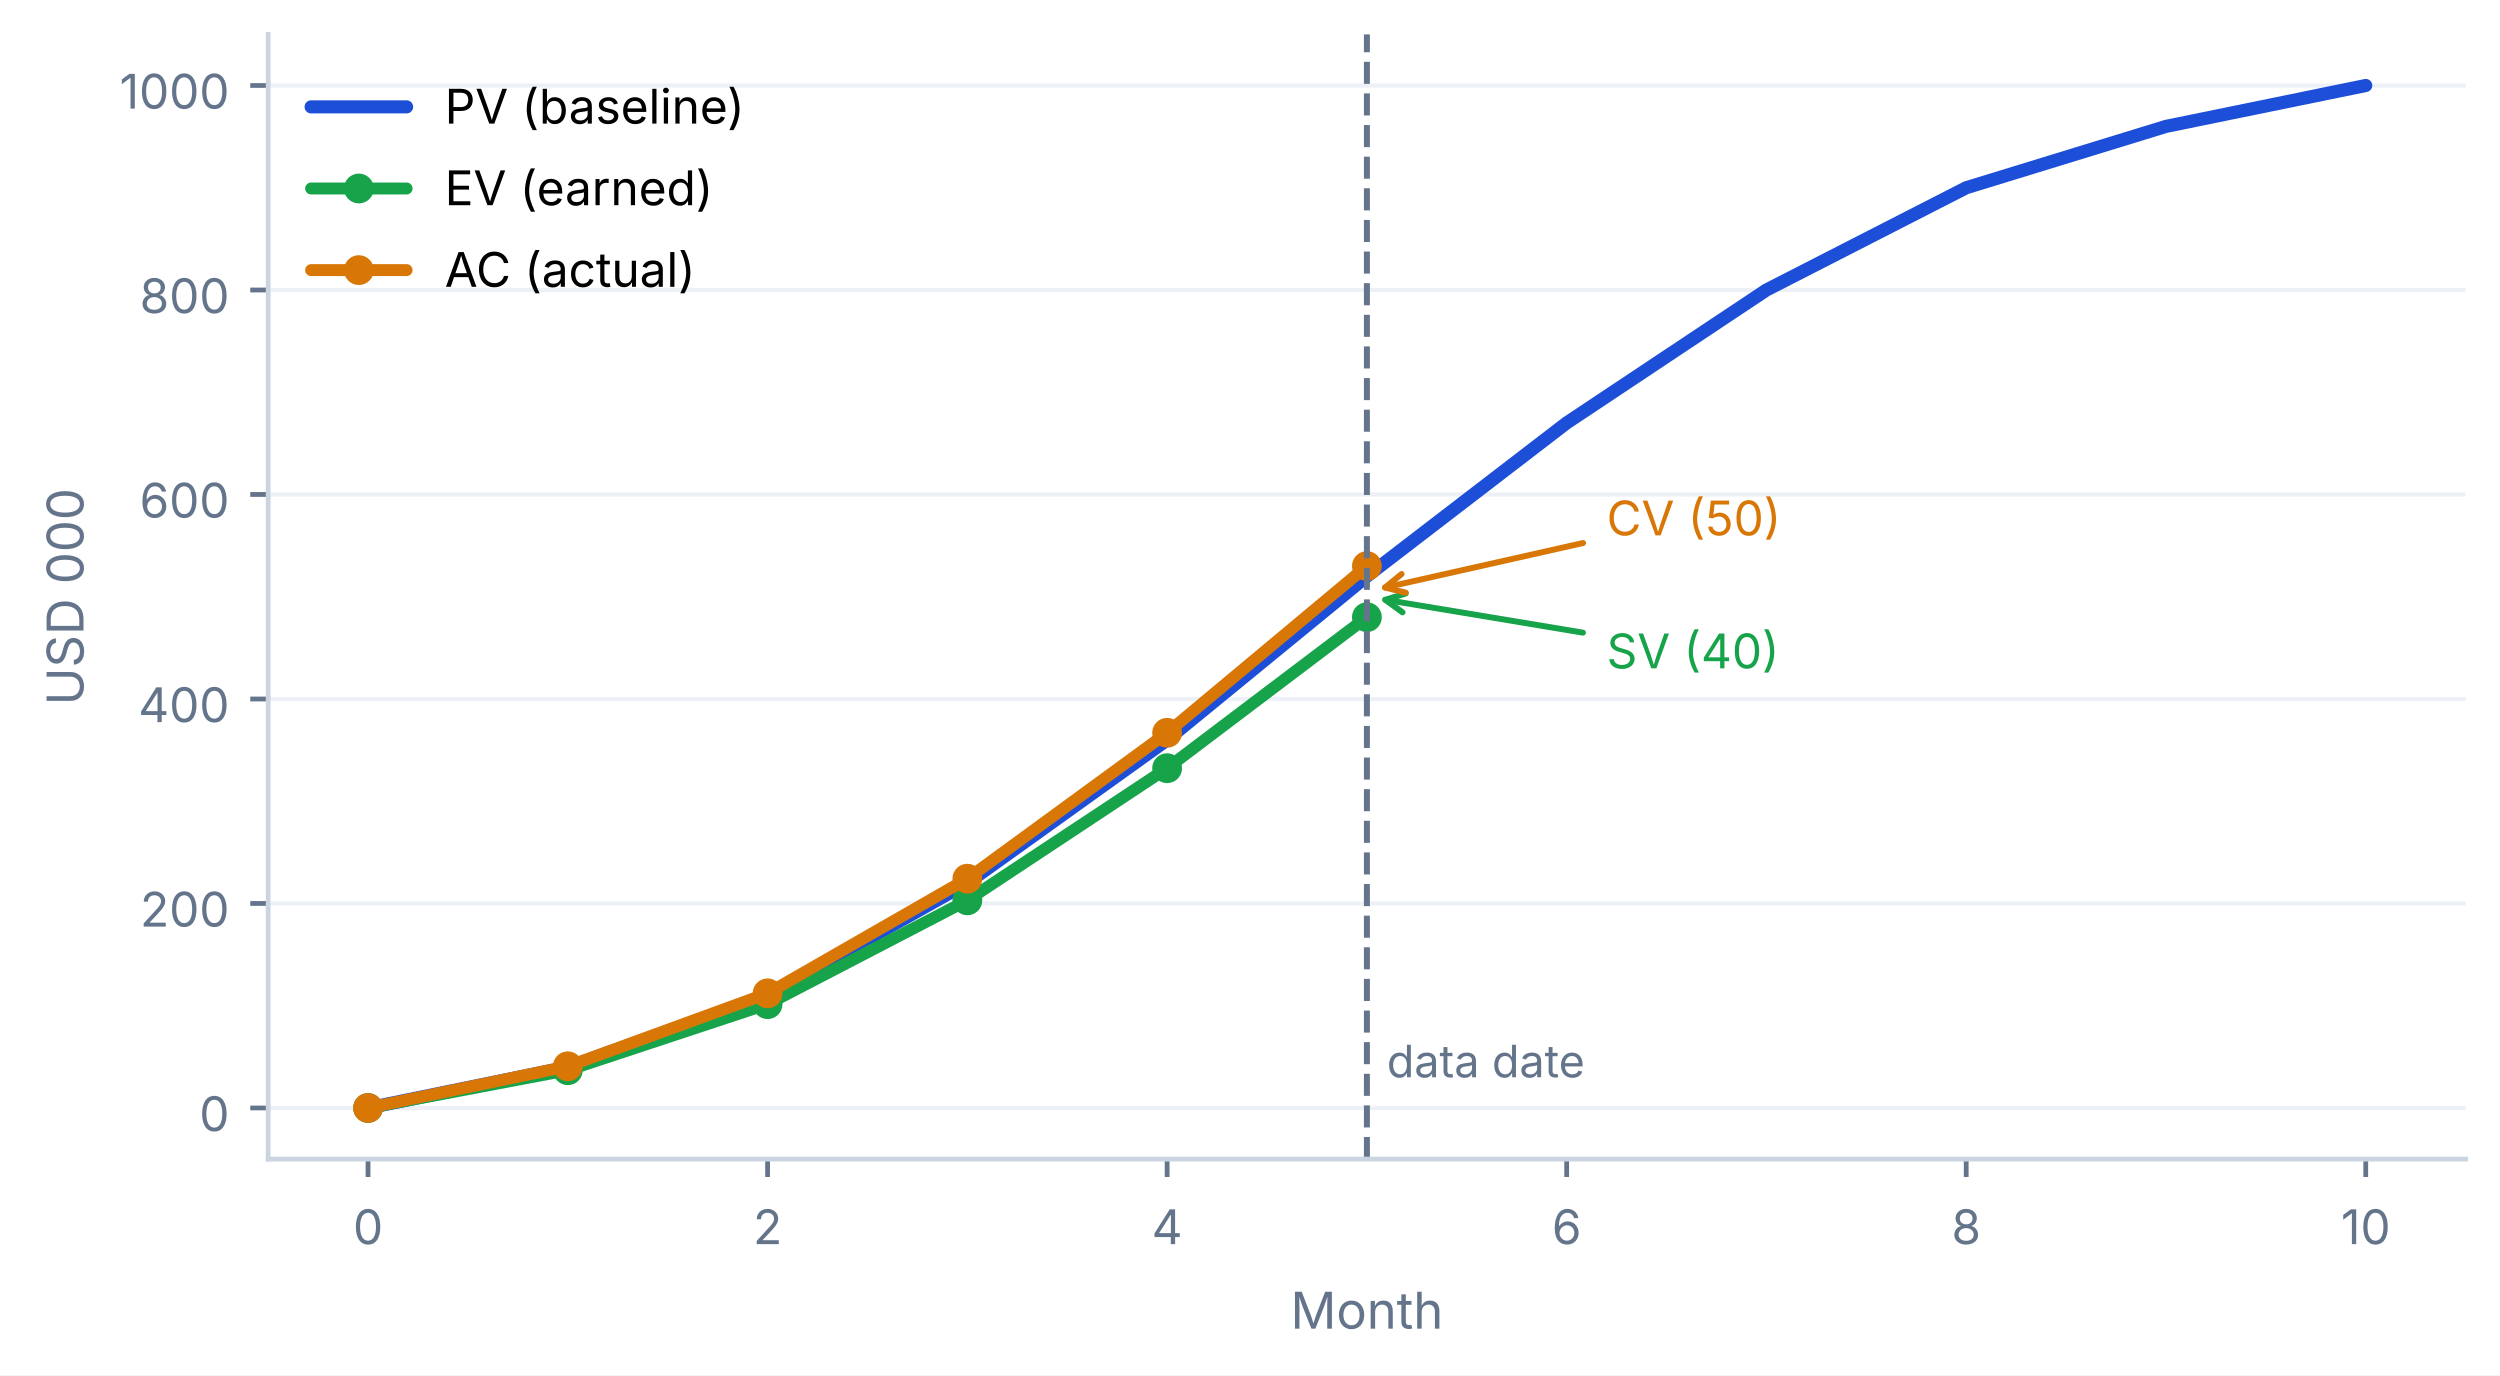
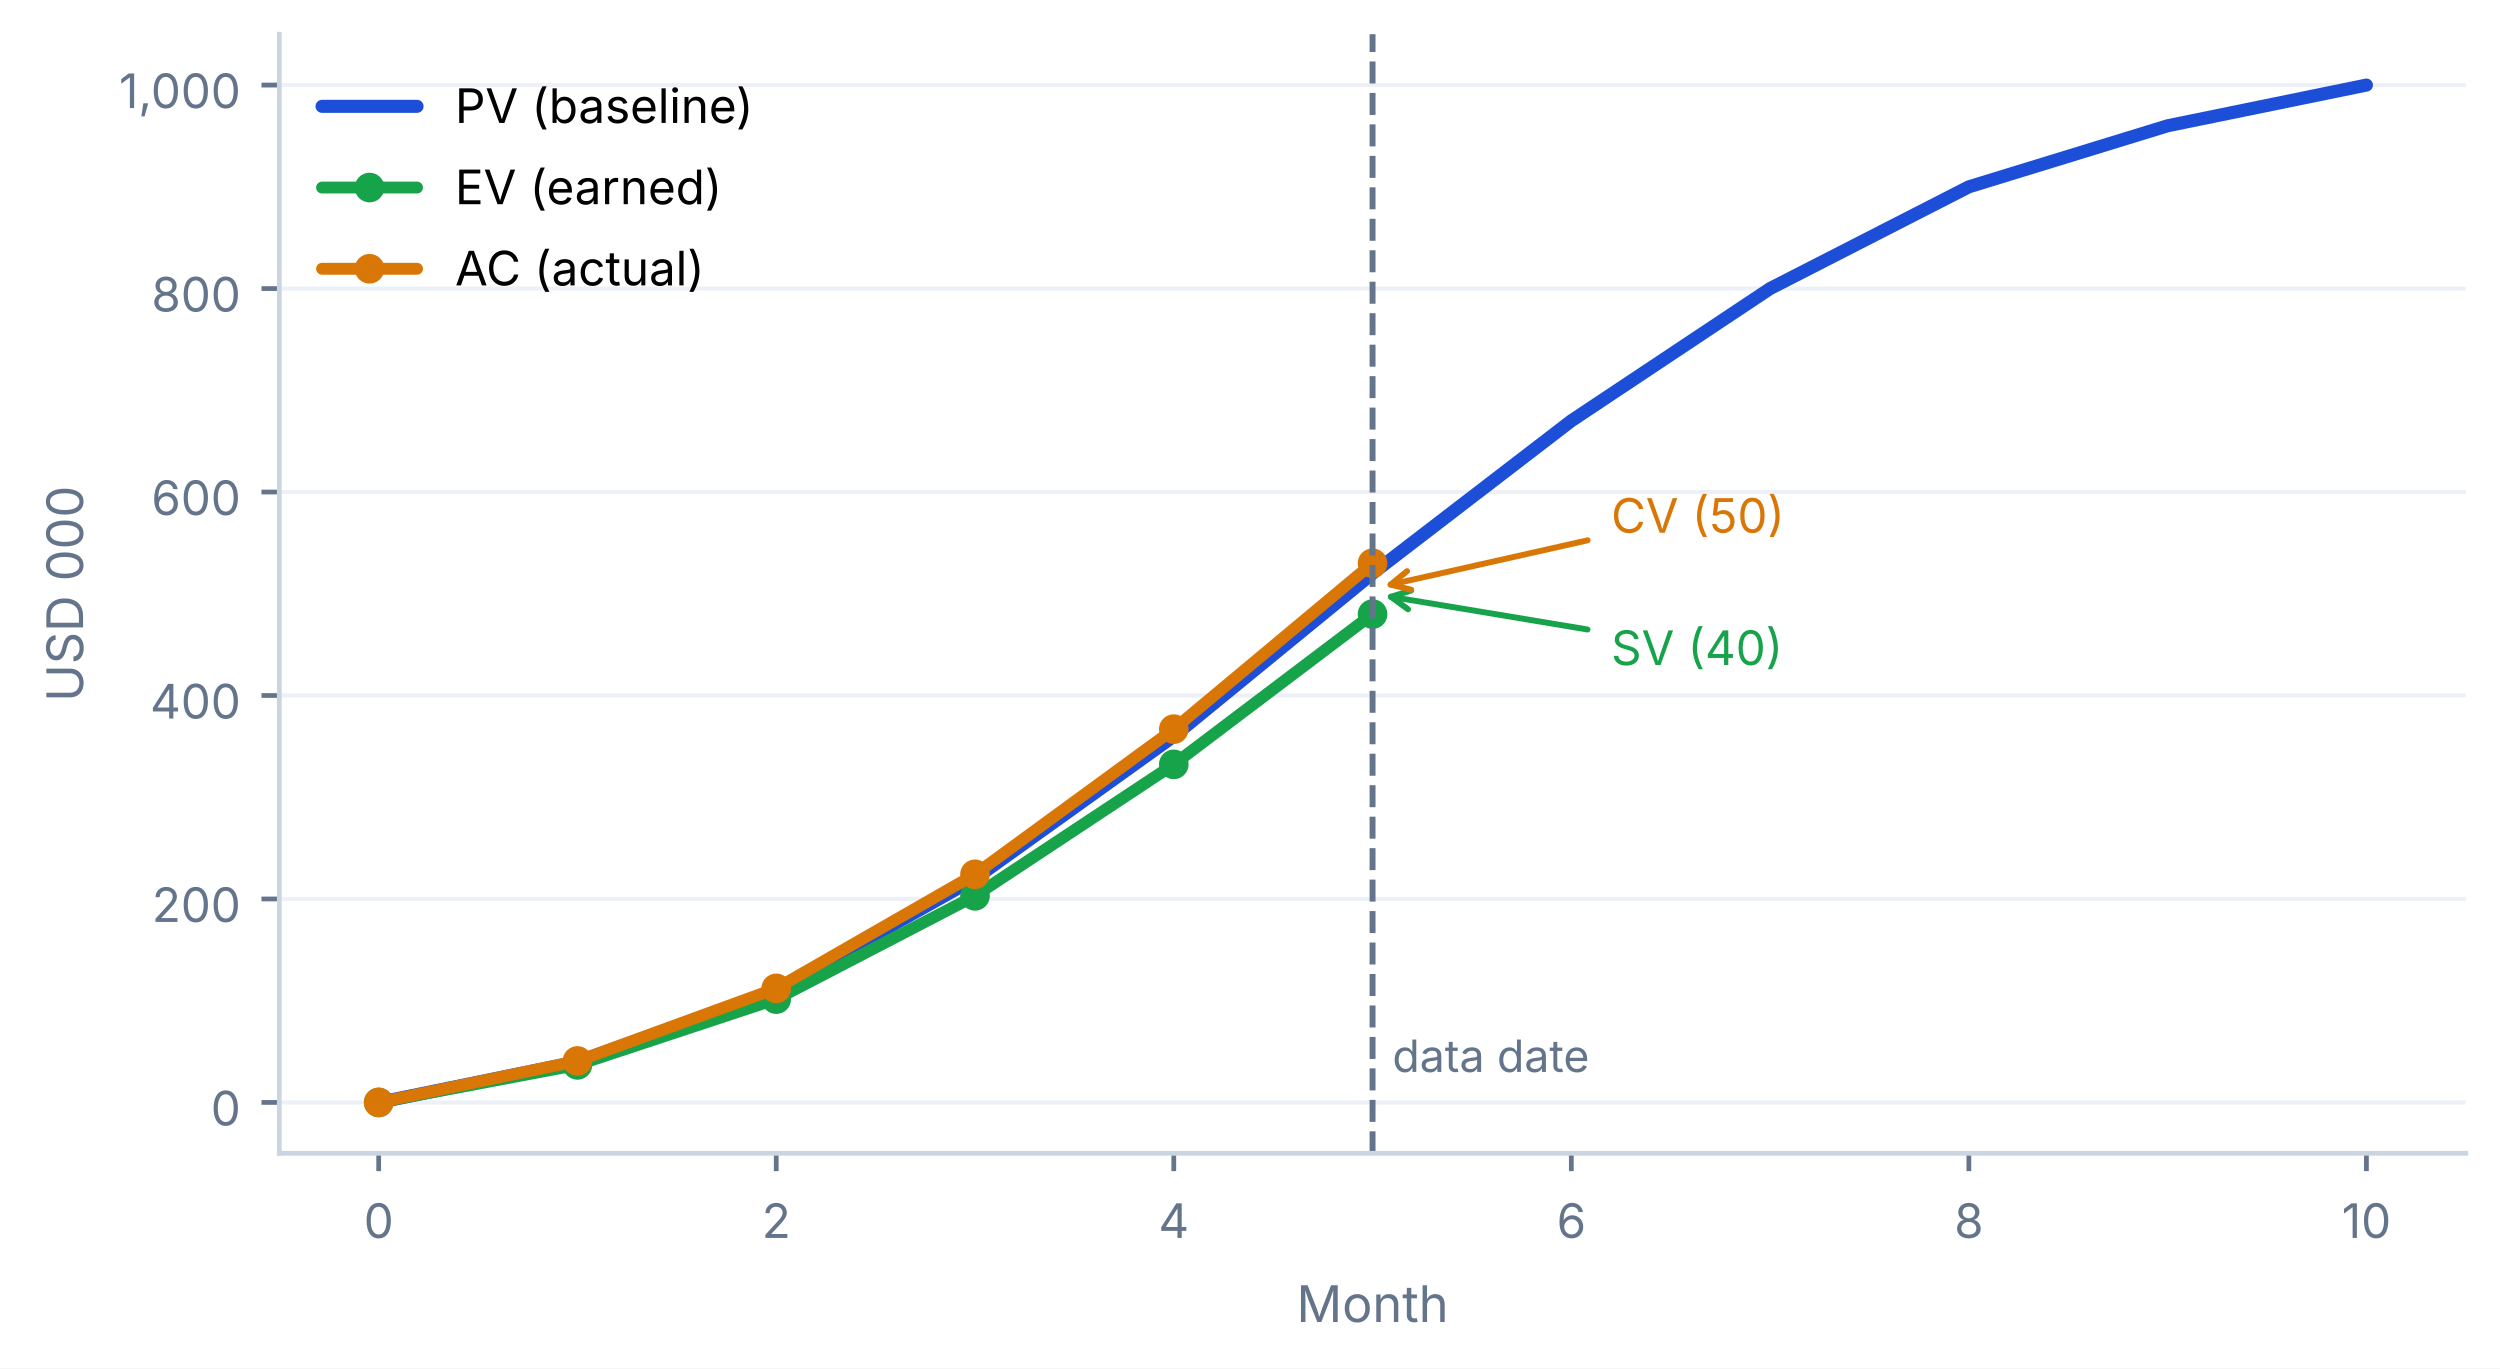
- <svg xmlns="http://www.w3.org/2000/svg" xmlns:xlink="http://www.w3.org/1999/xlink" width="418.981pt" height="230.48pt" viewBox="0 0 418.981 230.48" version="1.1">
+ <svg xmlns="http://www.w3.org/2000/svg" xmlns:xlink="http://www.w3.org/1999/xlink" width="421.083pt" height="230.48pt" viewBox="0 0 421.083 230.48" version="1.1">
  <defs>
    <style type="text/css">*{stroke-linejoin: round; stroke-linecap: butt}</style>
  </defs>
  <g id="figure_1">
    <g id="patch_1">
-       <path d="M 0 230.48  L 418.981 230.48  L 418.981 0  L 0 0  z " style="fill: #ffffff" />
+       <path d="M 0 230.48  L 421.083 230.48  L 421.083 0  L 0 0  z " style="fill: #ffffff" />
    </g>
    <g id="axes_1">
      <g id="patch_2">
-         <path d="M 44.941 194.256  L 413.221 194.256  L 413.221 5.76  L 44.941 5.76  z " style="fill: #ffffff" />
+         <path d="M 47.043 194.256  L 415.323 194.256  L 415.323 5.76  L 47.043 5.76  z " style="fill: #ffffff" />
      </g>
      <g id="matplotlib.axis_1">
        <g id="xtick_1">
          <g id="line2d_1">
            <defs>
-               <path id="m270a2781a6" d="M 0 0  L 0 3  " style="stroke: #64748b; stroke-width: 0.8" />
+               <path id="m81b6e52225" d="M 0 0  L 0 3  " style="stroke: #64748b; stroke-width: 0.8" />
            </defs>
            <g>
-               <use xlink:href="#m270a2781a6" x="61.681" y="194.256" style="fill: #64748b; stroke: #64748b; stroke-width: 0.8" />
+               <use xlink:href="#m81b6e52225" x="63.783" y="194.256" style="fill: #64748b; stroke: #64748b; stroke-width: 0.8" />
            </g>
          </g>
          <g id="text_1">
-             <text style="font-size: 8px; font-family: 'Inter', 'DejaVu Sans'; text-anchor: middle; fill: #64748b" x="61.681" y="208.506" transform="rotate(-0 61.68092 208.506)">0</text>
+             <text style="font-size: 8px; font-family: 'Inter', 'DejaVu Sans'; text-anchor: middle; fill: #64748b" x="63.783" y="208.506" transform="rotate(-0 63.78342 208.506)">0</text>
          </g>
        </g>
        <g id="xtick_2">
          <g id="line2d_2">
            <g>
-               <use xlink:href="#m270a2781a6" x="128.641" y="194.256" style="fill: #64748b; stroke: #64748b; stroke-width: 0.8" />
+               <use xlink:href="#m81b6e52225" x="130.743" y="194.256" style="fill: #64748b; stroke: #64748b; stroke-width: 0.8" />
            </g>
          </g>
          <g id="text_2">
-             <text style="font-size: 8px; font-family: 'Inter', 'DejaVu Sans'; text-anchor: middle; fill: #64748b" x="128.641" y="208.506" transform="rotate(-0 128.6409 208.506)">2</text>
+             <text style="font-size: 8px; font-family: 'Inter', 'DejaVu Sans'; text-anchor: middle; fill: #64748b" x="130.743" y="208.506" transform="rotate(-0 130.7434 208.506)">2</text>
          </g>
        </g>
        <g id="xtick_3">
          <g id="line2d_3">
            <g>
-               <use xlink:href="#m270a2781a6" x="195.601" y="194.256" style="fill: #64748b; stroke: #64748b; stroke-width: 0.8" />
+               <use xlink:href="#m81b6e52225" x="197.703" y="194.256" style="fill: #64748b; stroke: #64748b; stroke-width: 0.8" />
            </g>
          </g>
          <g id="text_3">
-             <text style="font-size: 8px; font-family: 'Inter', 'DejaVu Sans'; text-anchor: middle; fill: #64748b" x="195.601" y="208.506" transform="rotate(-0 195.6009 208.506)">4</text>
+             <text style="font-size: 8px; font-family: 'Inter', 'DejaVu Sans'; text-anchor: middle; fill: #64748b" x="197.703" y="208.506" transform="rotate(-0 197.7034 208.506)">4</text>
          </g>
        </g>
        <g id="xtick_4">
          <g id="line2d_4">
            <g>
-               <use xlink:href="#m270a2781a6" x="262.561" y="194.256" style="fill: #64748b; stroke: #64748b; stroke-width: 0.8" />
+               <use xlink:href="#m81b6e52225" x="264.663" y="194.256" style="fill: #64748b; stroke: #64748b; stroke-width: 0.8" />
            </g>
          </g>
          <g id="text_4">
-             <text style="font-size: 8px; font-family: 'Inter', 'DejaVu Sans'; text-anchor: middle; fill: #64748b" x="262.561" y="208.506" transform="rotate(-0 262.5609 208.506)">6</text>
+             <text style="font-size: 8px; font-family: 'Inter', 'DejaVu Sans'; text-anchor: middle; fill: #64748b" x="264.663" y="208.506" transform="rotate(-0 264.6634 208.506)">6</text>
          </g>
        </g>
        <g id="xtick_5">
          <g id="line2d_5">
            <g>
-               <use xlink:href="#m270a2781a6" x="329.521" y="194.256" style="fill: #64748b; stroke: #64748b; stroke-width: 0.8" />
+               <use xlink:href="#m81b6e52225" x="331.623" y="194.256" style="fill: #64748b; stroke: #64748b; stroke-width: 0.8" />
            </g>
          </g>
          <g id="text_5">
-             <text style="font-size: 8px; font-family: 'Inter', 'DejaVu Sans'; text-anchor: middle; fill: #64748b" x="329.521" y="208.506" transform="rotate(-0 329.5209 208.506)">8</text>
+             <text style="font-size: 8px; font-family: 'Inter', 'DejaVu Sans'; text-anchor: middle; fill: #64748b" x="331.623" y="208.506" transform="rotate(-0 331.6234 208.506)">8</text>
          </g>
        </g>
        <g id="xtick_6">
          <g id="line2d_6">
            <g>
-               <use xlink:href="#m270a2781a6" x="396.481" y="194.256" style="fill: #64748b; stroke: #64748b; stroke-width: 0.8" />
+               <use xlink:href="#m81b6e52225" x="398.583" y="194.256" style="fill: #64748b; stroke: #64748b; stroke-width: 0.8" />
            </g>
          </g>
          <g id="text_6">
-             <text style="font-size: 8px; font-family: 'Inter', 'DejaVu Sans'; text-anchor: middle; fill: #64748b" x="396.481" y="208.506" transform="rotate(-0 396.4809 208.506)">10</text>
+             <text style="font-size: 8px; font-family: 'Inter', 'DejaVu Sans'; text-anchor: middle; fill: #64748b" x="398.583" y="208.506" transform="rotate(-0 398.5834 208.506)">10</text>
          </g>
        </g>
        <g id="text_7">
-           <text style="font-size: 8.5px; font-family: 'Inter', 'DejaVu Sans'; text-anchor: middle; fill: #64748b" x="229.081" y="222.67" transform="rotate(-0 229.0809 222.6701)">Month</text>
+           <text style="font-size: 8.5px; font-family: 'Inter', 'DejaVu Sans'; text-anchor: middle; fill: #64748b" x="231.183" y="222.67" transform="rotate(-0 231.1834 222.6701)">Month</text>
        </g>
      </g>
      <g id="matplotlib.axis_2">
        <g id="ytick_1">
          <g id="line2d_7">
-             <path d="M 44.941 185.688  L 413.221 185.688  " clip-path="url(#p9f7c937ee3)" style="fill: none; stroke: #edf1f7; stroke-width: 0.7; stroke-linecap: round" />
+             <path d="M 47.043 185.688  L 415.323 185.688  " clip-path="url(#p761646db26)" style="fill: none; stroke: #edf1f7; stroke-width: 0.7; stroke-linecap: round" />
          </g>
          <g id="line2d_8">
            <defs>
-               <path id="ma47aee7b52" d="M 0 0  L -3 0  " style="stroke: #64748b; stroke-width: 0.8" />
+               <path id="m434f7d6c5f" d="M 0 0  L -3 0  " style="stroke: #64748b; stroke-width: 0.8" />
            </defs>
            <g>
-               <use xlink:href="#ma47aee7b52" x="44.941" y="185.688" style="fill: #64748b; stroke: #64748b; stroke-width: 0.8" />
+               <use xlink:href="#m434f7d6c5f" x="47.043" y="185.688" style="fill: #64748b; stroke: #64748b; stroke-width: 0.8" />
            </g>
          </g>
          <g id="text_8">
-             <text style="font-size: 8px; font-family: 'Inter', 'DejaVu Sans'; text-anchor: end; fill: #64748b" x="38.441" y="189.563" transform="rotate(-0 38.44092 189.563)">0</text>
+             <text style="font-size: 8px; font-family: 'Inter', 'DejaVu Sans'; text-anchor: end; fill: #64748b" x="40.543" y="189.563" transform="rotate(-0 40.54342 189.563)">0</text>
          </g>
        </g>
        <g id="ytick_2">
          <g id="line2d_9">
-             <path d="M 44.941 151.416  L 413.221 151.416  " clip-path="url(#p9f7c937ee3)" style="fill: none; stroke: #edf1f7; stroke-width: 0.7; stroke-linecap: round" />
+             <path d="M 47.043 151.416  L 415.323 151.416  " clip-path="url(#p761646db26)" style="fill: none; stroke: #edf1f7; stroke-width: 0.7; stroke-linecap: round" />
          </g>
          <g id="line2d_10">
            <g>
-               <use xlink:href="#ma47aee7b52" x="44.941" y="151.416" style="fill: #64748b; stroke: #64748b; stroke-width: 0.8" />
+               <use xlink:href="#m434f7d6c5f" x="47.043" y="151.416" style="fill: #64748b; stroke: #64748b; stroke-width: 0.8" />
            </g>
          </g>
          <g id="text_9">
-             <text style="font-size: 8px; font-family: 'Inter', 'DejaVu Sans'; text-anchor: end; fill: #64748b" x="38.441" y="155.291" transform="rotate(-0 38.44092 155.291)">200</text>
+             <text style="font-size: 8px; font-family: 'Inter', 'DejaVu Sans'; text-anchor: end; fill: #64748b" x="40.543" y="155.291" transform="rotate(-0 40.54342 155.291)">200</text>
          </g>
        </g>
        <g id="ytick_3">
          <g id="line2d_11">
-             <path d="M 44.941 117.144  L 413.221 117.144  " clip-path="url(#p9f7c937ee3)" style="fill: none; stroke: #edf1f7; stroke-width: 0.7; stroke-linecap: round" />
+             <path d="M 47.043 117.144  L 415.323 117.144  " clip-path="url(#p761646db26)" style="fill: none; stroke: #edf1f7; stroke-width: 0.7; stroke-linecap: round" />
          </g>
          <g id="line2d_12">
            <g>
-               <use xlink:href="#ma47aee7b52" x="44.941" y="117.144" style="fill: #64748b; stroke: #64748b; stroke-width: 0.8" />
+               <use xlink:href="#m434f7d6c5f" x="47.043" y="117.144" style="fill: #64748b; stroke: #64748b; stroke-width: 0.8" />
            </g>
          </g>
          <g id="text_10">
-             <text style="font-size: 8px; font-family: 'Inter', 'DejaVu Sans'; text-anchor: end; fill: #64748b" x="38.441" y="121.019" transform="rotate(-0 38.44092 121.019)">400</text>
+             <text style="font-size: 8px; font-family: 'Inter', 'DejaVu Sans'; text-anchor: end; fill: #64748b" x="40.543" y="121.019" transform="rotate(-0 40.54342 121.019)">400</text>
          </g>
        </g>
        <g id="ytick_4">
          <g id="line2d_13">
-             <path d="M 44.941 82.872  L 413.221 82.872  " clip-path="url(#p9f7c937ee3)" style="fill: none; stroke: #edf1f7; stroke-width: 0.7; stroke-linecap: round" />
+             <path d="M 47.043 82.872  L 415.323 82.872  " clip-path="url(#p761646db26)" style="fill: none; stroke: #edf1f7; stroke-width: 0.7; stroke-linecap: round" />
          </g>
          <g id="line2d_14">
            <g>
-               <use xlink:href="#ma47aee7b52" x="44.941" y="82.872" style="fill: #64748b; stroke: #64748b; stroke-width: 0.8" />
+               <use xlink:href="#m434f7d6c5f" x="47.043" y="82.872" style="fill: #64748b; stroke: #64748b; stroke-width: 0.8" />
            </g>
          </g>
          <g id="text_11">
-             <text style="font-size: 8px; font-family: 'Inter', 'DejaVu Sans'; text-anchor: end; fill: #64748b" x="38.441" y="86.747" transform="rotate(-0 38.44092 86.747)">600</text>
+             <text style="font-size: 8px; font-family: 'Inter', 'DejaVu Sans'; text-anchor: end; fill: #64748b" x="40.543" y="86.747" transform="rotate(-0 40.54342 86.747)">600</text>
          </g>
        </g>
        <g id="ytick_5">
          <g id="line2d_15">
-             <path d="M 44.941 48.6  L 413.221 48.6  " clip-path="url(#p9f7c937ee3)" style="fill: none; stroke: #edf1f7; stroke-width: 0.7; stroke-linecap: round" />
+             <path d="M 47.043 48.6  L 415.323 48.6  " clip-path="url(#p761646db26)" style="fill: none; stroke: #edf1f7; stroke-width: 0.7; stroke-linecap: round" />
          </g>
          <g id="line2d_16">
            <g>
-               <use xlink:href="#ma47aee7b52" x="44.941" y="48.6" style="fill: #64748b; stroke: #64748b; stroke-width: 0.8" />
+               <use xlink:href="#m434f7d6c5f" x="47.043" y="48.6" style="fill: #64748b; stroke: #64748b; stroke-width: 0.8" />
            </g>
          </g>
          <g id="text_12">
-             <text style="font-size: 8px; font-family: 'Inter', 'DejaVu Sans'; text-anchor: end; fill: #64748b" x="38.441" y="52.475" transform="rotate(-0 38.44092 52.475)">800</text>
+             <text style="font-size: 8px; font-family: 'Inter', 'DejaVu Sans'; text-anchor: end; fill: #64748b" x="40.543" y="52.475" transform="rotate(-0 40.54342 52.475)">800</text>
          </g>
        </g>
        <g id="ytick_6">
          <g id="line2d_17">
-             <path d="M 44.941 14.328  L 413.221 14.328  " clip-path="url(#p9f7c937ee3)" style="fill: none; stroke: #edf1f7; stroke-width: 0.7; stroke-linecap: round" />
+             <path d="M 47.043 14.328  L 415.323 14.328  " clip-path="url(#p761646db26)" style="fill: none; stroke: #edf1f7; stroke-width: 0.7; stroke-linecap: round" />
          </g>
          <g id="line2d_18">
            <g>
-               <use xlink:href="#ma47aee7b52" x="44.941" y="14.328" style="fill: #64748b; stroke: #64748b; stroke-width: 0.8" />
+               <use xlink:href="#m434f7d6c5f" x="47.043" y="14.328" style="fill: #64748b; stroke: #64748b; stroke-width: 0.8" />
            </g>
          </g>
          <g id="text_13">
-             <text style="font-size: 8px; font-family: 'Inter', 'DejaVu Sans'; text-anchor: end; fill: #64748b" x="38.441" y="18.203" transform="rotate(-0 38.44092 18.203)">1000</text>
+             <text style="font-size: 8px; font-family: 'Inter', 'DejaVu Sans'; text-anchor: end; fill: #64748b" x="40.543" y="18.203" transform="rotate(-0 40.54342 18.203)">1,000</text>
          </g>
        </g>
        <g id="text_14">
          <text style="font-size: 8.5px; font-family: 'Inter', 'DejaVu Sans'; text-anchor: middle; fill: #64748b" x="13.994" y="100.008" transform="rotate(-90 13.99437 100.008)">USD 000</text>
        </g>
      </g>
      <g id="line2d_19">
-         <path d="M 61.681 185.688  L 95.161 178.834  L 128.641 166.838  L 162.121 147.989  L 195.601 123.998  L 229.081 96.581  L 262.561 70.877  L 296.041 48.6  L 329.521 31.464  L 363.001 21.182  L 396.481 14.328  " clip-path="url(#p9f7c937ee3)" style="fill: none; stroke: #1d4ed8; stroke-width: 2.2; stroke-linecap: round" />
+         <path d="M 63.783 185.688  L 97.263 178.834  L 130.743 166.838  L 164.223 147.989  L 197.703 123.998  L 231.183 96.581  L 264.663 70.877  L 298.143 48.6  L 331.623 31.464  L 365.103 21.182  L 398.583 14.328  " clip-path="url(#p761646db26)" style="fill: none; stroke: #1d4ed8; stroke-width: 2.2; stroke-linecap: round" />
      </g>
      <g id="line2d_20">
-         <path d="M 61.681 185.688  L 95.161 179.361  L 128.641 168.288  L 162.121 150.889  L 195.601 128.744  L 229.081 103.435  " clip-path="url(#p9f7c937ee3)" style="fill: none; stroke: #16a34a; stroke-width: 2; stroke-linecap: round" />
+         <path d="M 63.783 185.688  L 97.263 179.361  L 130.743 168.288  L 164.223 150.889  L 197.703 128.744  L 231.183 103.435  " clip-path="url(#p761646db26)" style="fill: none; stroke: #16a34a; stroke-width: 2; stroke-linecap: round" />
        <defs>
-           <path id="mf2026dd84f" d="M 0 2  C 0.53 2 1.039 1.789 1.414 1.414  C 1.789 1.039 2 0.53 2 0  C 2 -0.53 1.789 -1.039 1.414 -1.414  C 1.039 -1.789 0.53 -2 0 -2  C -0.53 -2 -1.039 -1.789 -1.414 -1.414  C -1.789 -1.039 -2 -0.53 -2 0  C -2 0.53 -1.789 1.039 -1.414 1.414  C -1.039 1.789 -0.53 2 0 2  z " style="stroke: #16a34a" />
+           <path id="maec5e42e6d" d="M 0 2  C 0.53 2 1.039 1.789 1.414 1.414  C 1.789 1.039 2 0.53 2 0  C 2 -0.53 1.789 -1.039 1.414 -1.414  C 1.039 -1.789 0.53 -2 0 -2  C -0.53 -2 -1.039 -1.789 -1.414 -1.414  C -1.789 -1.039 -2 -0.53 -2 0  C -2 0.53 -1.789 1.039 -1.414 1.414  C -1.039 1.789 -0.53 2 0 2  z " style="stroke: #16a34a" />
        </defs>
-         <g clip-path="url(#p9f7c937ee3)">
-           <use xlink:href="#mf2026dd84f" x="61.681" y="185.688" style="fill: #16a34a; stroke: #16a34a" />
-           <use xlink:href="#mf2026dd84f" x="95.161" y="179.361" style="fill: #16a34a; stroke: #16a34a" />
-           <use xlink:href="#mf2026dd84f" x="128.641" y="168.288" style="fill: #16a34a; stroke: #16a34a" />
-           <use xlink:href="#mf2026dd84f" x="162.121" y="150.889" style="fill: #16a34a; stroke: #16a34a" />
-           <use xlink:href="#mf2026dd84f" x="195.601" y="128.744" style="fill: #16a34a; stroke: #16a34a" />
-           <use xlink:href="#mf2026dd84f" x="229.081" y="103.435" style="fill: #16a34a; stroke: #16a34a" />
+         <g clip-path="url(#p761646db26)">
+           <use xlink:href="#maec5e42e6d" x="63.783" y="185.688" style="fill: #16a34a; stroke: #16a34a" />
+           <use xlink:href="#maec5e42e6d" x="97.263" y="179.361" style="fill: #16a34a; stroke: #16a34a" />
+           <use xlink:href="#maec5e42e6d" x="130.743" y="168.288" style="fill: #16a34a; stroke: #16a34a" />
+           <use xlink:href="#maec5e42e6d" x="164.223" y="150.889" style="fill: #16a34a; stroke: #16a34a" />
+           <use xlink:href="#maec5e42e6d" x="197.703" y="128.744" style="fill: #16a34a; stroke: #16a34a" />
+           <use xlink:href="#maec5e42e6d" x="231.183" y="103.435" style="fill: #16a34a; stroke: #16a34a" />
        </g>
      </g>
      <g id="line2d_21">
-         <path d="M 61.681 185.688  L 95.161 178.702  L 128.641 166.476  L 162.121 147.264  L 195.601 122.812  L 229.081 94.867  " clip-path="url(#p9f7c937ee3)" style="fill: none; stroke: #d97706; stroke-width: 2; stroke-linecap: round" />
+         <path d="M 63.783 185.688  L 97.263 178.702  L 130.743 166.476  L 164.223 147.264  L 197.703 122.812  L 231.183 94.867  " clip-path="url(#p761646db26)" style="fill: none; stroke: #d97706; stroke-width: 2; stroke-linecap: round" />
        <defs>
-           <path id="mbc5a43905c" d="M 0 2  C 0.53 2 1.039 1.789 1.414 1.414  C 1.789 1.039 2 0.53 2 0  C 2 -0.53 1.789 -1.039 1.414 -1.414  C 1.039 -1.789 0.53 -2 0 -2  C -0.53 -2 -1.039 -1.789 -1.414 -1.414  C -1.789 -1.039 -2 -0.53 -2 0  C -2 0.53 -1.789 1.039 -1.414 1.414  C -1.039 1.789 -0.53 2 0 2  z " style="stroke: #d97706" />
+           <path id="m6b245e320a" d="M 0 2  C 0.53 2 1.039 1.789 1.414 1.414  C 1.789 1.039 2 0.53 2 0  C 2 -0.53 1.789 -1.039 1.414 -1.414  C 1.039 -1.789 0.53 -2 0 -2  C -0.53 -2 -1.039 -1.789 -1.414 -1.414  C -1.789 -1.039 -2 -0.53 -2 0  C -2 0.53 -1.789 1.039 -1.414 1.414  C -1.039 1.789 -0.53 2 0 2  z " style="stroke: #d97706" />
        </defs>
-         <g clip-path="url(#p9f7c937ee3)">
-           <use xlink:href="#mbc5a43905c" x="61.681" y="185.688" style="fill: #d97706; stroke: #d97706" />
-           <use xlink:href="#mbc5a43905c" x="95.161" y="178.702" style="fill: #d97706; stroke: #d97706" />
-           <use xlink:href="#mbc5a43905c" x="128.641" y="166.476" style="fill: #d97706; stroke: #d97706" />
-           <use xlink:href="#mbc5a43905c" x="162.121" y="147.264" style="fill: #d97706; stroke: #d97706" />
-           <use xlink:href="#mbc5a43905c" x="195.601" y="122.812" style="fill: #d97706; stroke: #d97706" />
-           <use xlink:href="#mbc5a43905c" x="229.081" y="94.867" style="fill: #d97706; stroke: #d97706" />
+         <g clip-path="url(#p761646db26)">
+           <use xlink:href="#m6b245e320a" x="63.783" y="185.688" style="fill: #d97706; stroke: #d97706" />
+           <use xlink:href="#m6b245e320a" x="97.263" y="178.702" style="fill: #d97706; stroke: #d97706" />
+           <use xlink:href="#m6b245e320a" x="130.743" y="166.476" style="fill: #d97706; stroke: #d97706" />
+           <use xlink:href="#m6b245e320a" x="164.223" y="147.264" style="fill: #d97706; stroke: #d97706" />
+           <use xlink:href="#m6b245e320a" x="197.703" y="122.812" style="fill: #d97706; stroke: #d97706" />
+           <use xlink:href="#m6b245e320a" x="231.183" y="94.867" style="fill: #d97706; stroke: #d97706" />
        </g>
      </g>
      <g id="line2d_22">
-         <path d="M 229.081 194.256  L 229.081 5.76  " clip-path="url(#p9f7c937ee3)" style="fill: none; stroke-dasharray: 3.7,1.6; stroke-dashoffset: 0; stroke: #64748b" />
+         <path d="M 231.183 194.256  L 231.183 5.76  " clip-path="url(#p761646db26)" style="fill: none; stroke-dasharray: 3.7,1.6; stroke-dashoffset: 0; stroke: #64748b" />
      </g>
      <g id="patch_3">
-         <path d="M 44.941 194.256  L 44.941 5.76  " style="fill: none; stroke: #cbd5e1; stroke-width: 0.8; stroke-linejoin: miter; stroke-linecap: square" />
+         <path d="M 47.043 194.256  L 47.043 5.76  " style="fill: none; stroke: #cbd5e1; stroke-width: 0.8; stroke-linejoin: miter; stroke-linecap: square" />
      </g>
      <g id="patch_4">
-         <path d="M 44.941 194.256  L 413.221 194.256  " style="fill: none; stroke: #cbd5e1; stroke-width: 0.8; stroke-linejoin: miter; stroke-linecap: square" />
+         <path d="M 47.043 194.256  L 415.323 194.256  " style="fill: none; stroke: #cbd5e1; stroke-width: 0.8; stroke-linejoin: miter; stroke-linecap: square" />
      </g>
      <g id="text_15">
-         <text style="font-size: 7.5px; font-family: 'Inter', 'DejaVu Sans'; text-anchor: start; fill: #64748b" x="232.429" y="180.547" transform="rotate(-0 232.4289 180.5472)">data date</text>
+         <text style="font-size: 7.5px; font-family: 'Inter', 'DejaVu Sans'; text-anchor: start; fill: #64748b" x="234.531" y="180.547" transform="rotate(-0 234.5314 180.5472)">data date</text>
      </g>
      <g id="patch_5">
-         <path d="M 265.287 106.027  Q 248.172 103.182 232.159 100.52  " style="fill: none; stroke: #16a34a; stroke-linecap: round" />
-         <path d="M 235.054 102.623  L 232.159 100.52  L 235.578 99.466  " style="fill: none; stroke: #16a34a; stroke-linecap: round" />
+         <path d="M 267.389 106.027  Q 250.274 103.182 234.262 100.52  " style="fill: none; stroke: #16a34a; stroke-linecap: round" />
+         <path d="M 237.156 102.623  L 234.262 100.52  L 237.681 99.466  " style="fill: none; stroke: #16a34a; stroke-linecap: round" />
      </g>
      <g id="text_16">
-         <text style="font-size: 8px; font-family: 'Inter', 'DejaVu Sans'; text-anchor: start; fill: #16a34a" x="269.257" y="112.003" transform="rotate(-0 269.2569 112.0032)">SV (40)</text>
+         <text style="font-size: 8px; font-family: 'Inter', 'DejaVu Sans'; text-anchor: start; fill: #16a34a" x="271.359" y="112.003" transform="rotate(-0 271.3594 112.0032)">SV (40)</text>
      </g>
      <g id="patch_6">
-         <path d="M 265.307 91.005  Q 248.169 94.859 232.122 98.467  " style="fill: none; stroke: #d97706; stroke-linecap: round" />
-         <path d="M 235.595 99.326  L 232.122 98.467  L 234.893 96.204  " style="fill: none; stroke: #d97706; stroke-linecap: round" />
+         <path d="M 267.41 91.005  Q 250.272 94.859 234.224 98.467  " style="fill: none; stroke: #d97706; stroke-linecap: round" />
+         <path d="M 237.697 99.326  L 234.224 98.467  L 236.995 96.204  " style="fill: none; stroke: #d97706; stroke-linecap: round" />
      </g>
      <g id="text_17">
-         <text style="font-size: 8px; font-family: 'Inter', 'DejaVu Sans'; text-anchor: start; fill: #d97706" x="269.257" y="89.726" transform="rotate(-0 269.2569 89.7264)">CV (50)</text>
+         <text style="font-size: 8px; font-family: 'Inter', 'DejaVu Sans'; text-anchor: start; fill: #d97706" x="271.359" y="89.726" transform="rotate(-0 271.3594 89.7264)">CV (50)</text>
      </g>
      <g id="legend_1">
        <g id="line2d_23">
-           <path d="M 52.141 17.91  L 60.141 17.91  L 68.141 17.91  " style="fill: none; stroke: #1d4ed8; stroke-width: 2.2; stroke-linecap: round" />
+           <path d="M 54.243 17.91  L 62.243 17.91  L 70.243 17.91  " style="fill: none; stroke: #1d4ed8; stroke-width: 2.2; stroke-linecap: round" />
        </g>
        <g id="text_18">
-           <text style="font-size: 8px; font-family: 'Inter', 'DejaVu Sans'; text-anchor: start" x="74.541" y="20.71" transform="rotate(-0 74.54092 20.71)">PV (baseline)</text>
+           <text style="font-size: 8px; font-family: 'Inter', 'DejaVu Sans'; text-anchor: start" x="76.643" y="20.71" transform="rotate(-0 76.64342 20.71)">PV (baseline)</text>
        </g>
        <g id="line2d_24">
-           <path d="M 52.141 31.59  L 60.141 31.59  L 68.141 31.59  " style="fill: none; stroke: #16a34a; stroke-width: 2; stroke-linecap: round" />
+           <path d="M 54.243 31.59  L 62.243 31.59  L 70.243 31.59  " style="fill: none; stroke: #16a34a; stroke-width: 2; stroke-linecap: round" />
          <g>
-             <use xlink:href="#mf2026dd84f" x="60.141" y="31.59" style="fill: #16a34a; stroke: #16a34a" />
+             <use xlink:href="#maec5e42e6d" x="62.243" y="31.59" style="fill: #16a34a; stroke: #16a34a" />
          </g>
        </g>
        <g id="text_19">
-           <text style="font-size: 8px; font-family: 'Inter', 'DejaVu Sans'; text-anchor: start" x="74.541" y="34.39" transform="rotate(-0 74.54092 34.38969)">EV (earned)</text>
+           <text style="font-size: 8px; font-family: 'Inter', 'DejaVu Sans'; text-anchor: start" x="76.643" y="34.39" transform="rotate(-0 76.64342 34.38969)">EV (earned)</text>
        </g>
        <g id="line2d_25">
-           <path d="M 52.141 45.269  L 60.141 45.269  L 68.141 45.269  " style="fill: none; stroke: #d97706; stroke-width: 2; stroke-linecap: round" />
+           <path d="M 54.243 45.269  L 62.243 45.269  L 70.243 45.269  " style="fill: none; stroke: #d97706; stroke-width: 2; stroke-linecap: round" />
          <g>
-             <use xlink:href="#mbc5a43905c" x="60.141" y="45.269" style="fill: #d97706; stroke: #d97706" />
+             <use xlink:href="#m6b245e320a" x="62.243" y="45.269" style="fill: #d97706; stroke: #d97706" />
          </g>
        </g>
        <g id="text_20">
-           <text style="font-size: 8px; font-family: 'Inter', 'DejaVu Sans'; text-anchor: start" x="74.541" y="48.069" transform="rotate(-0 74.54092 48.06938)">AC (actual)</text>
+           <text style="font-size: 8px; font-family: 'Inter', 'DejaVu Sans'; text-anchor: start" x="76.643" y="48.069" transform="rotate(-0 76.64342 48.06938)">AC (actual)</text>
        </g>
      </g>
    </g>
  </g>
  <defs>
-     <clipPath id="p9f7c937ee3">
-       <rect x="44.941" y="5.76" width="368.28" height="188.496" />
+     <clipPath id="p761646db26">
+       <rect x="47.043" y="5.76" width="368.28" height="188.496" />
    </clipPath>
  </defs>
</svg>
